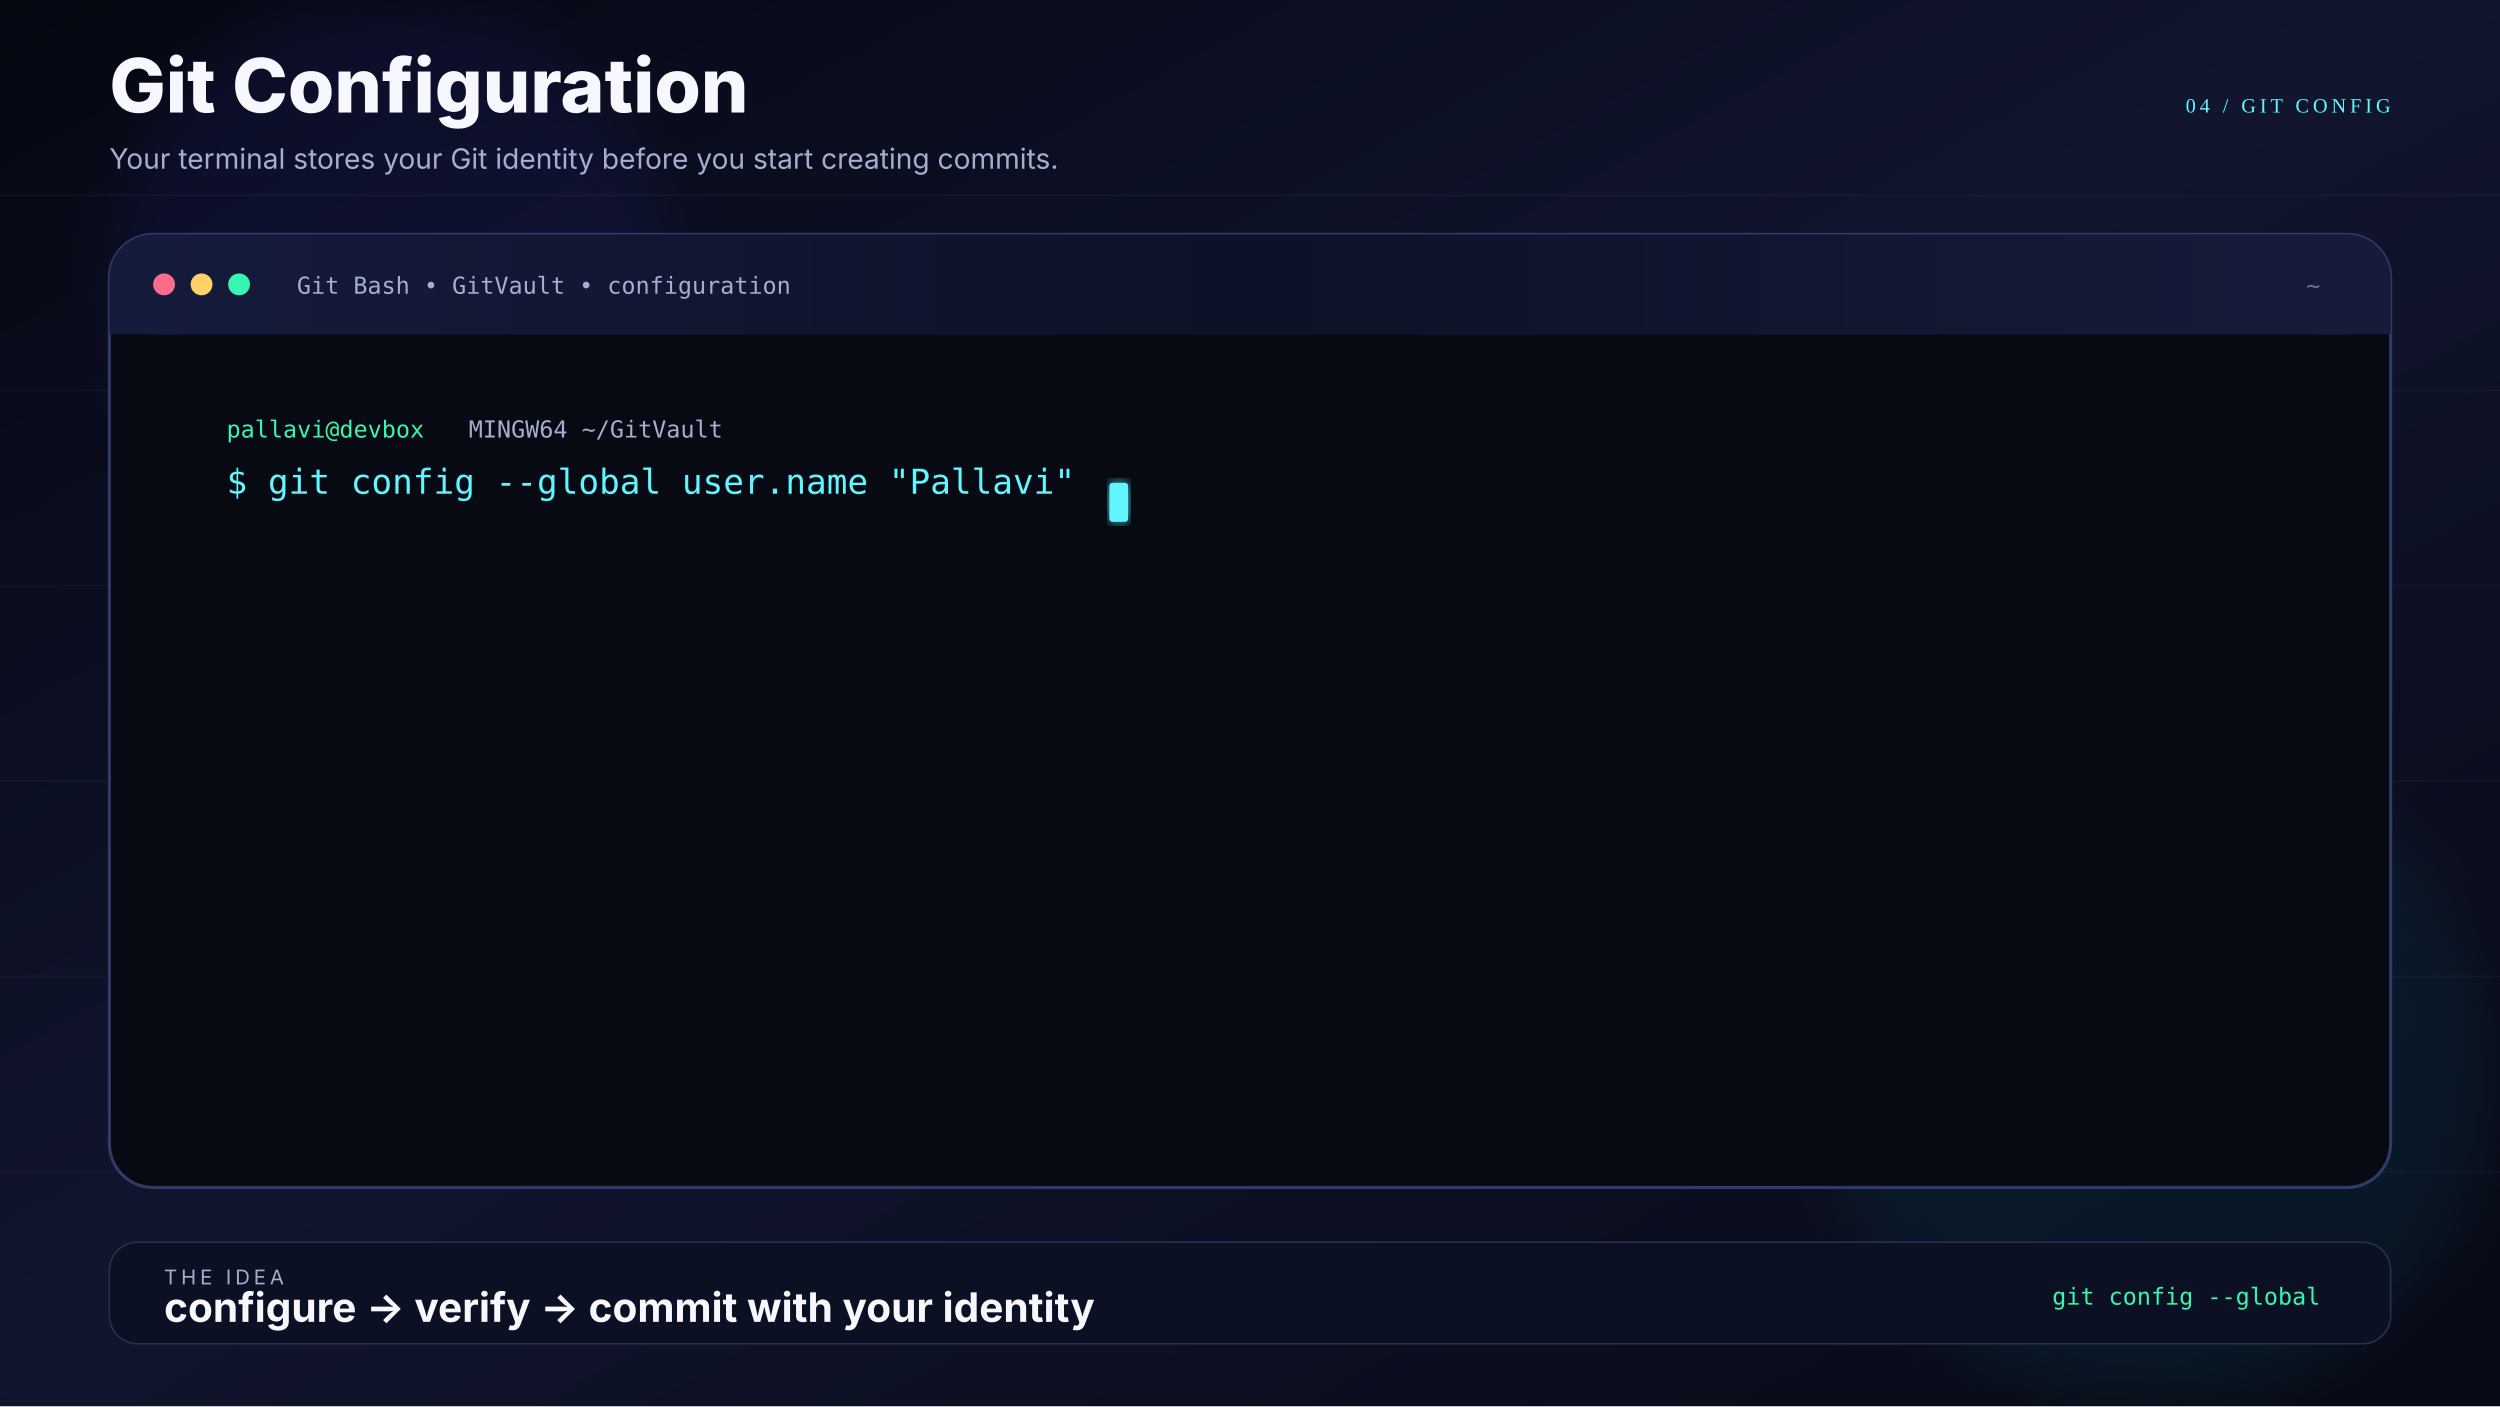
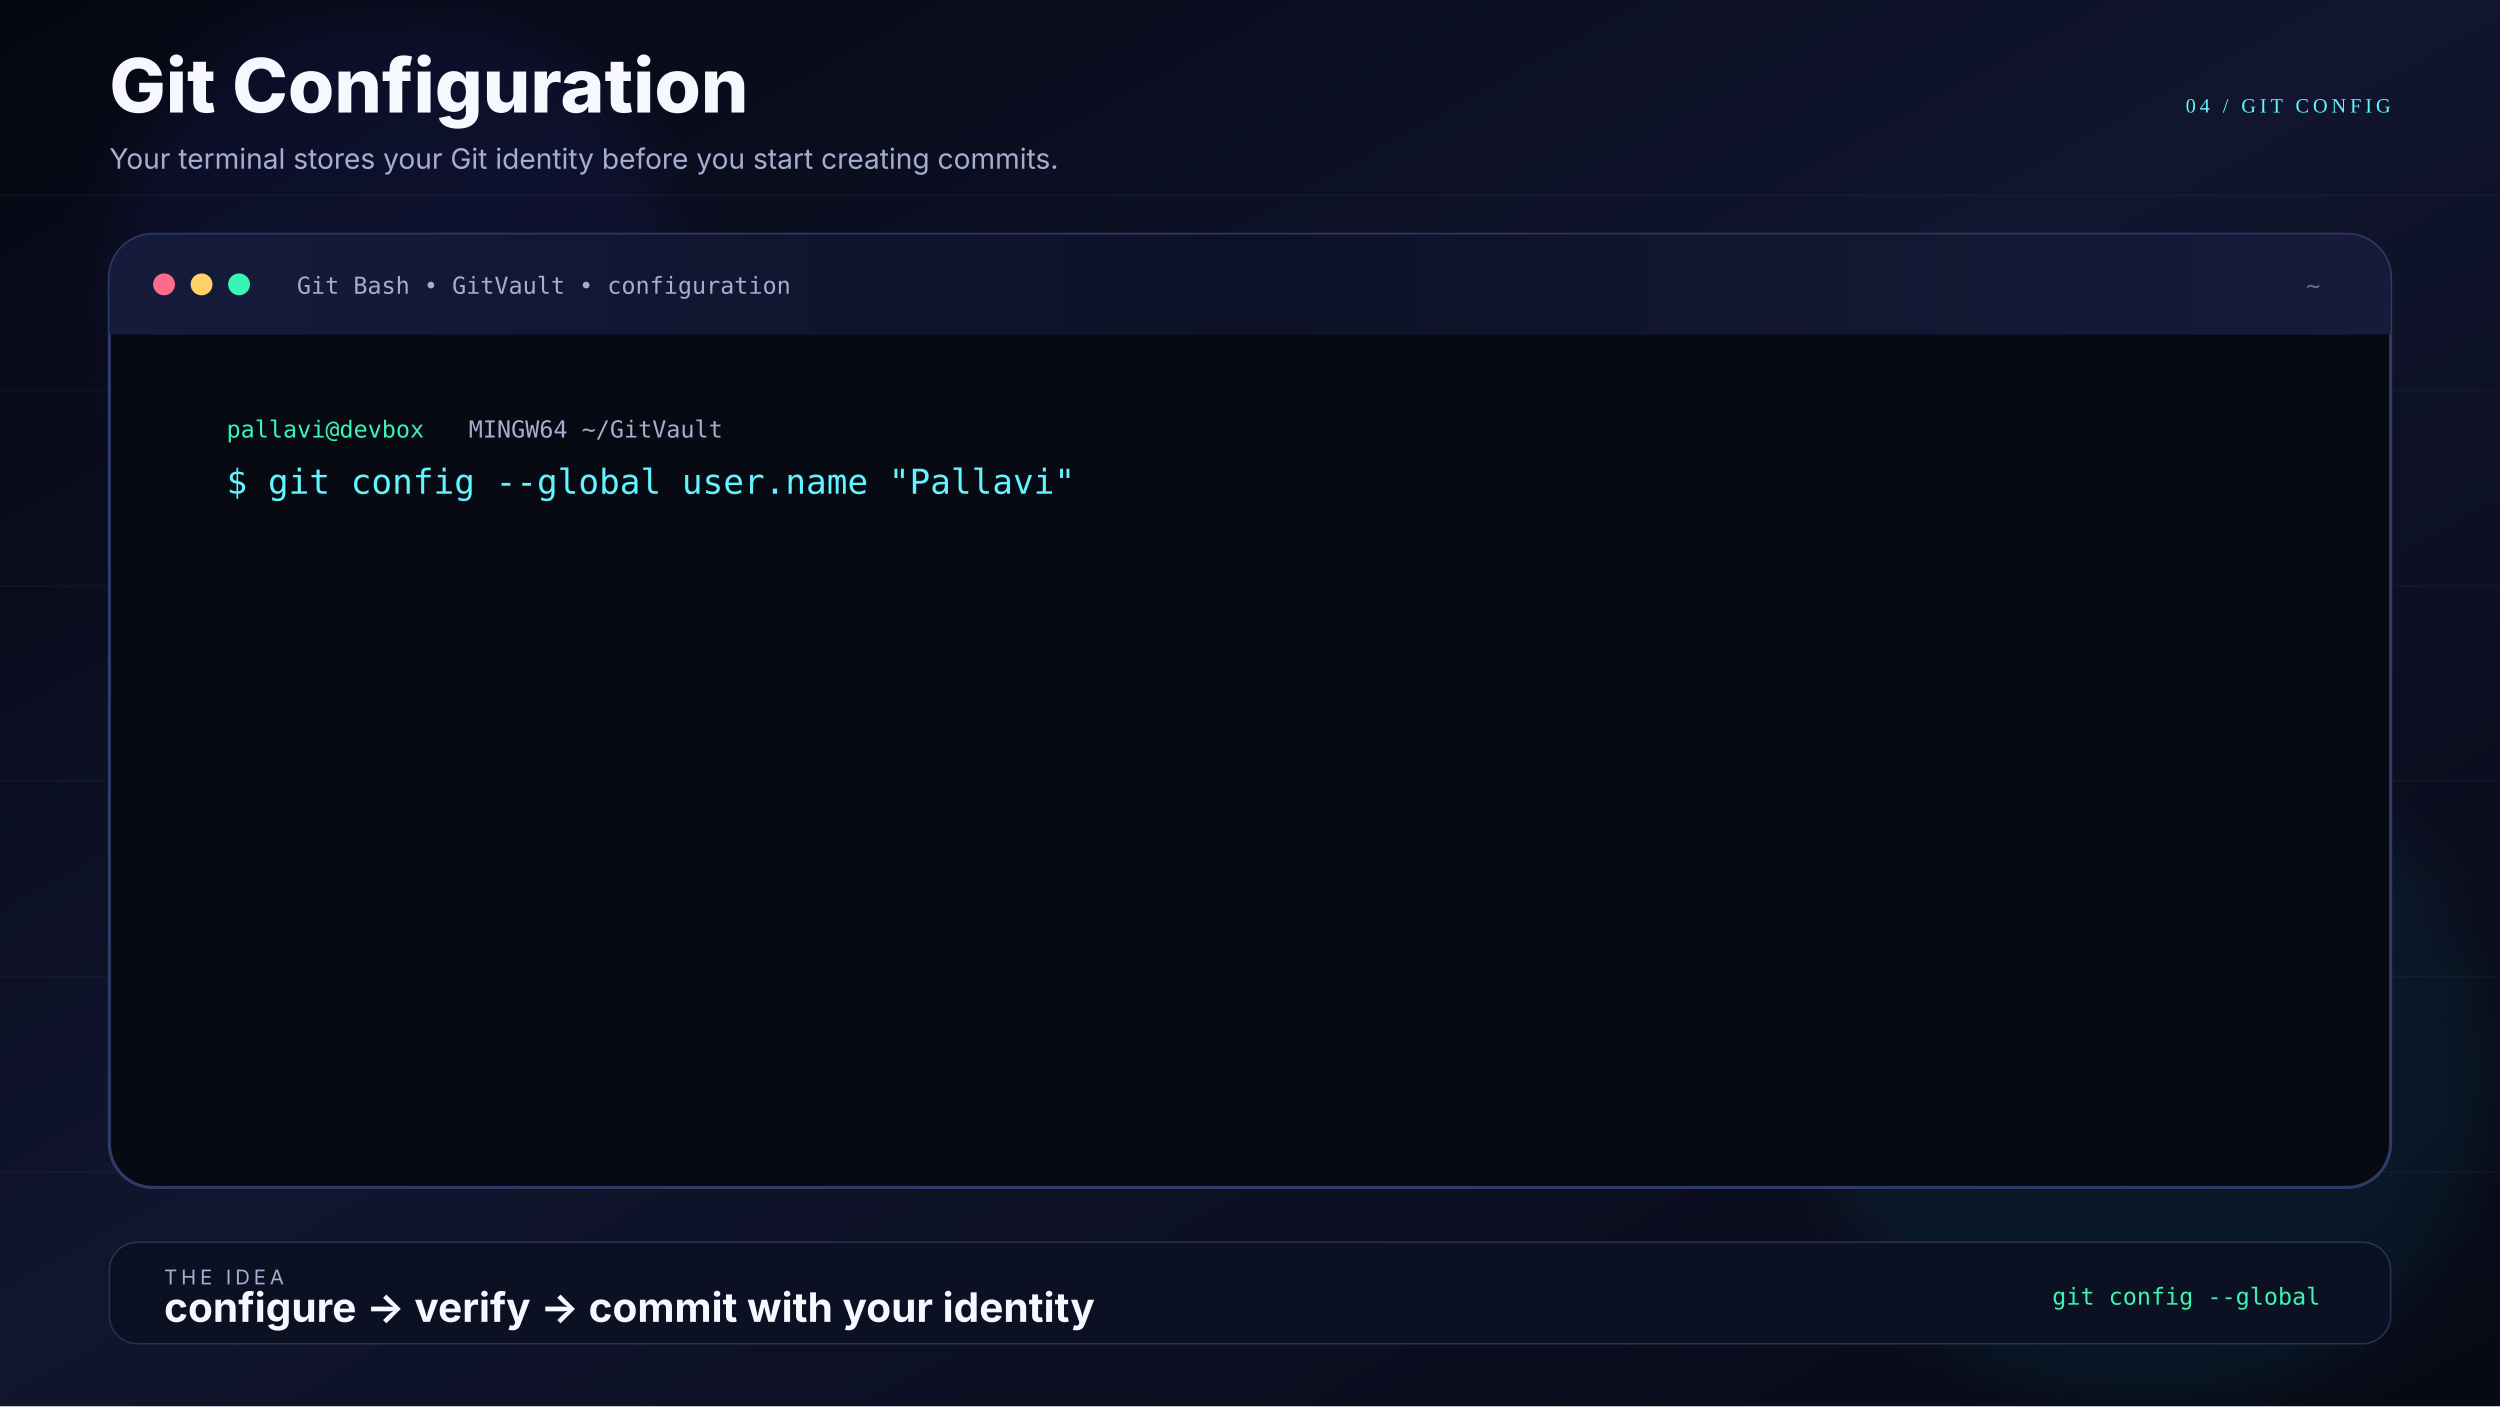
<svg xmlns="http://www.w3.org/2000/svg" width="1600" height="900" viewBox="0 0 1600 900">
  <defs>
    <linearGradient id="bg" x1="0" y1="0" x2="1" y2="1">
      <stop stop-color="#050711" />
      <stop offset=".48" stop-color="#11152E" />
      <stop offset="1" stop-color="#070914" />
    </linearGradient>
    <linearGradient id="bar" x1="0" x2="1">
      <stop stop-color="#151B3B" />
      <stop offset=".5" stop-color="#0D1228" />
      <stop offset="1" stop-color="#171B3A" />
    </linearGradient>
    <filter id="soft">
      <feGaussianBlur stdDeviation="18" />
-     </filter>
-     <filter id="glow">
-       <feGaussianBlur stdDeviation="5" result="b" />
-       <feMerge>
-         <feMergeNode in="b" />
-         <feMergeNode in="SourceGraphic" />
-       </feMerge>
    </filter>
    <style>
  .t{font-family:Inter,Segoe UI,Arial,sans-serif;fill:#F7F8FF}.m{font-family:Inter,Segoe UI,Arial,sans-serif;fill:#A5AED0}.mono{font-family:Consolas,Monaco,monospace}.cyan{fill:#61F5FF}.green{fill:#39F5B2}.purple{fill:#9B8CFF}.dim{fill:#667199}
  .title{font-size:48px;font-weight:800}.sub{font-size:18px}.tiny{font-size:13px;letter-spacing:2.5px}.cmd{font-size:22px}.out{font-size:19px}.note{font-size:15px}.big{font-size:26px;font-weight:700}
 </style>
  </defs>
  <rect width="1600" height="900" fill="url(#bg)" />
  <circle cx="250" cy="180" r="180" fill="#4D46FF" opacity=".08" filter="url(#soft)" />
  <circle cx="1380" cy="690" r="210" fill="#00E5FF" opacity=".055" filter="url(#soft)" />
  <path d="M0 125H1600M0 250H1600M0 375H1600M0 500H1600M0 625H1600M0 750H1600" stroke="#7E89C5" opacity=".055" />
  <text x="70" y="72" class="t title">Git Configuration</text>
  <text x="70" y="108" class="m sub">Your terminal stores your Git identity before you start creating commits.</text>
  <text x="1530" y="72" text-anchor="end" class="cyan tiny">04 / GIT CONFIG</text>
  <g>
    <rect x="70" y="150" width="1460" height="610" rx="28" fill="#070A13" stroke="#303A67" stroke-width="2" />
    <rect x="70" y="150" width="1460" height="64" rx="28" fill="url(#bar)" />
    <rect x="70" y="186" width="1460" height="28" fill="url(#bar)" />
    <circle cx="105" cy="182" r="7" fill="#FF6B8A" />
    <circle cx="129" cy="182" r="7" fill="#FFD166" />
    <circle cx="153" cy="182" r="7" fill="#39F5B2" />
    <text x="190" y="188" class="m mono note">Git Bash  •  GitVault  •  configuration</text>
    <text x="1485" y="188" text-anchor="end" class="dim mono note">~</text>
    <text x="145" y="280" class="green mono note">pallavi@devbox</text>
    <text x="300" y="280" class="m mono note">MINGW64 ~/GitVault</text>
    <text x="145" y="316" class="cyan mono cmd">$ git config --global user.name "Pallavi"</text>
    <text x="145" y="360" class="green mono out" opacity="0">✓ global user.name saved<animate attributeName="opacity" begin="1.15s" dur=".35s" values="0;1" fill="freeze" />
    </text>
    <text x="145" y="418" class="green mono note" opacity="0">pallavi@devbox<animate attributeName="opacity" begin="1.8s" dur=".25s" values="0;1" fill="freeze" />
    </text>
    <text x="300" y="418" class="m mono note" opacity="0">MINGW64 ~/GitVault<animate attributeName="opacity" begin="1.8s" dur=".25s" values="0;1" fill="freeze" />
    </text>
    <text x="145" y="454" class="purple mono cmd" opacity="0">$ git config --global user.email "your-email@example.com"<animate attributeName="opacity" begin="1.8s" dur=".25s" values="0;1" fill="freeze" />
    </text>
    <text x="145" y="498" class="green mono out" opacity="0">✓ global user.email saved<animate attributeName="opacity" begin="3.1s" dur=".35s" values="0;1" fill="freeze" />
    </text>
    <text x="145" y="556" class="green mono note" opacity="0">pallavi@devbox<animate attributeName="opacity" begin="3.65s" dur=".25s" values="0;1" fill="freeze" />
    </text>
    <text x="300" y="556" class="m mono note" opacity="0">MINGW64 ~/GitVault<animate attributeName="opacity" begin="3.65s" dur=".25s" values="0;1" fill="freeze" />
    </text>
    <text x="145" y="592" class="cyan mono cmd" opacity="0">$ git config --global --list<animate attributeName="opacity" begin="3.65s" dur=".25s" values="0;1" fill="freeze" />
    </text>
    <text x="145" y="628" class="out mono" opacity="0">user.name=Pallavi<animate attributeName="opacity" begin="4.05s" dur=".3s" values="0;1" fill="freeze" />
    </text>
    <text x="145" y="658" class="out mono" opacity="0">user.email=your-email@example.com<animate attributeName="opacity" begin="4.35s" dur=".3s" values="0;1" fill="freeze" />
    </text>
    <rect x="145" y="676" width="520" height="42" rx="12" fill="#10271F" stroke="#39F5B2" opacity="0">
      <animate attributeName="opacity" begin="4.9s" dur=".4s" values="0;1" fill="freeze" />
    </rect>
    <text x="165" y="703" class="green mono note" opacity="0">✓ Git identity ready for commits<animate attributeName="opacity" begin="4.9s" dur=".4s" values="0;1" fill="freeze" />
    </text>
-     <rect x="710" y="309" width="12" height="25" rx="2" fill="#61F5FF" filter="url(#glow)">
-       <animate attributeName="x" values="145;835;145" dur="2.8s" begin="0s" repeatCount="indefinite" />
-       <animate attributeName="opacity" values="0;1;0" dur=".85s" repeatCount="indefinite" />
-     </rect>
  </g>
  <g>
    <rect x="70" y="795" width="1460" height="65" rx="18" fill="#0B1022" stroke="#273153" />
    <text x="105" y="822" class="m tiny">THE IDEA</text>
    <text x="105" y="846" class="t big">configure → verify → commit with your identity</text>
    <text x="1485" y="835" text-anchor="end" class="green mono note">git config --global</text>
  </g>
</svg>
